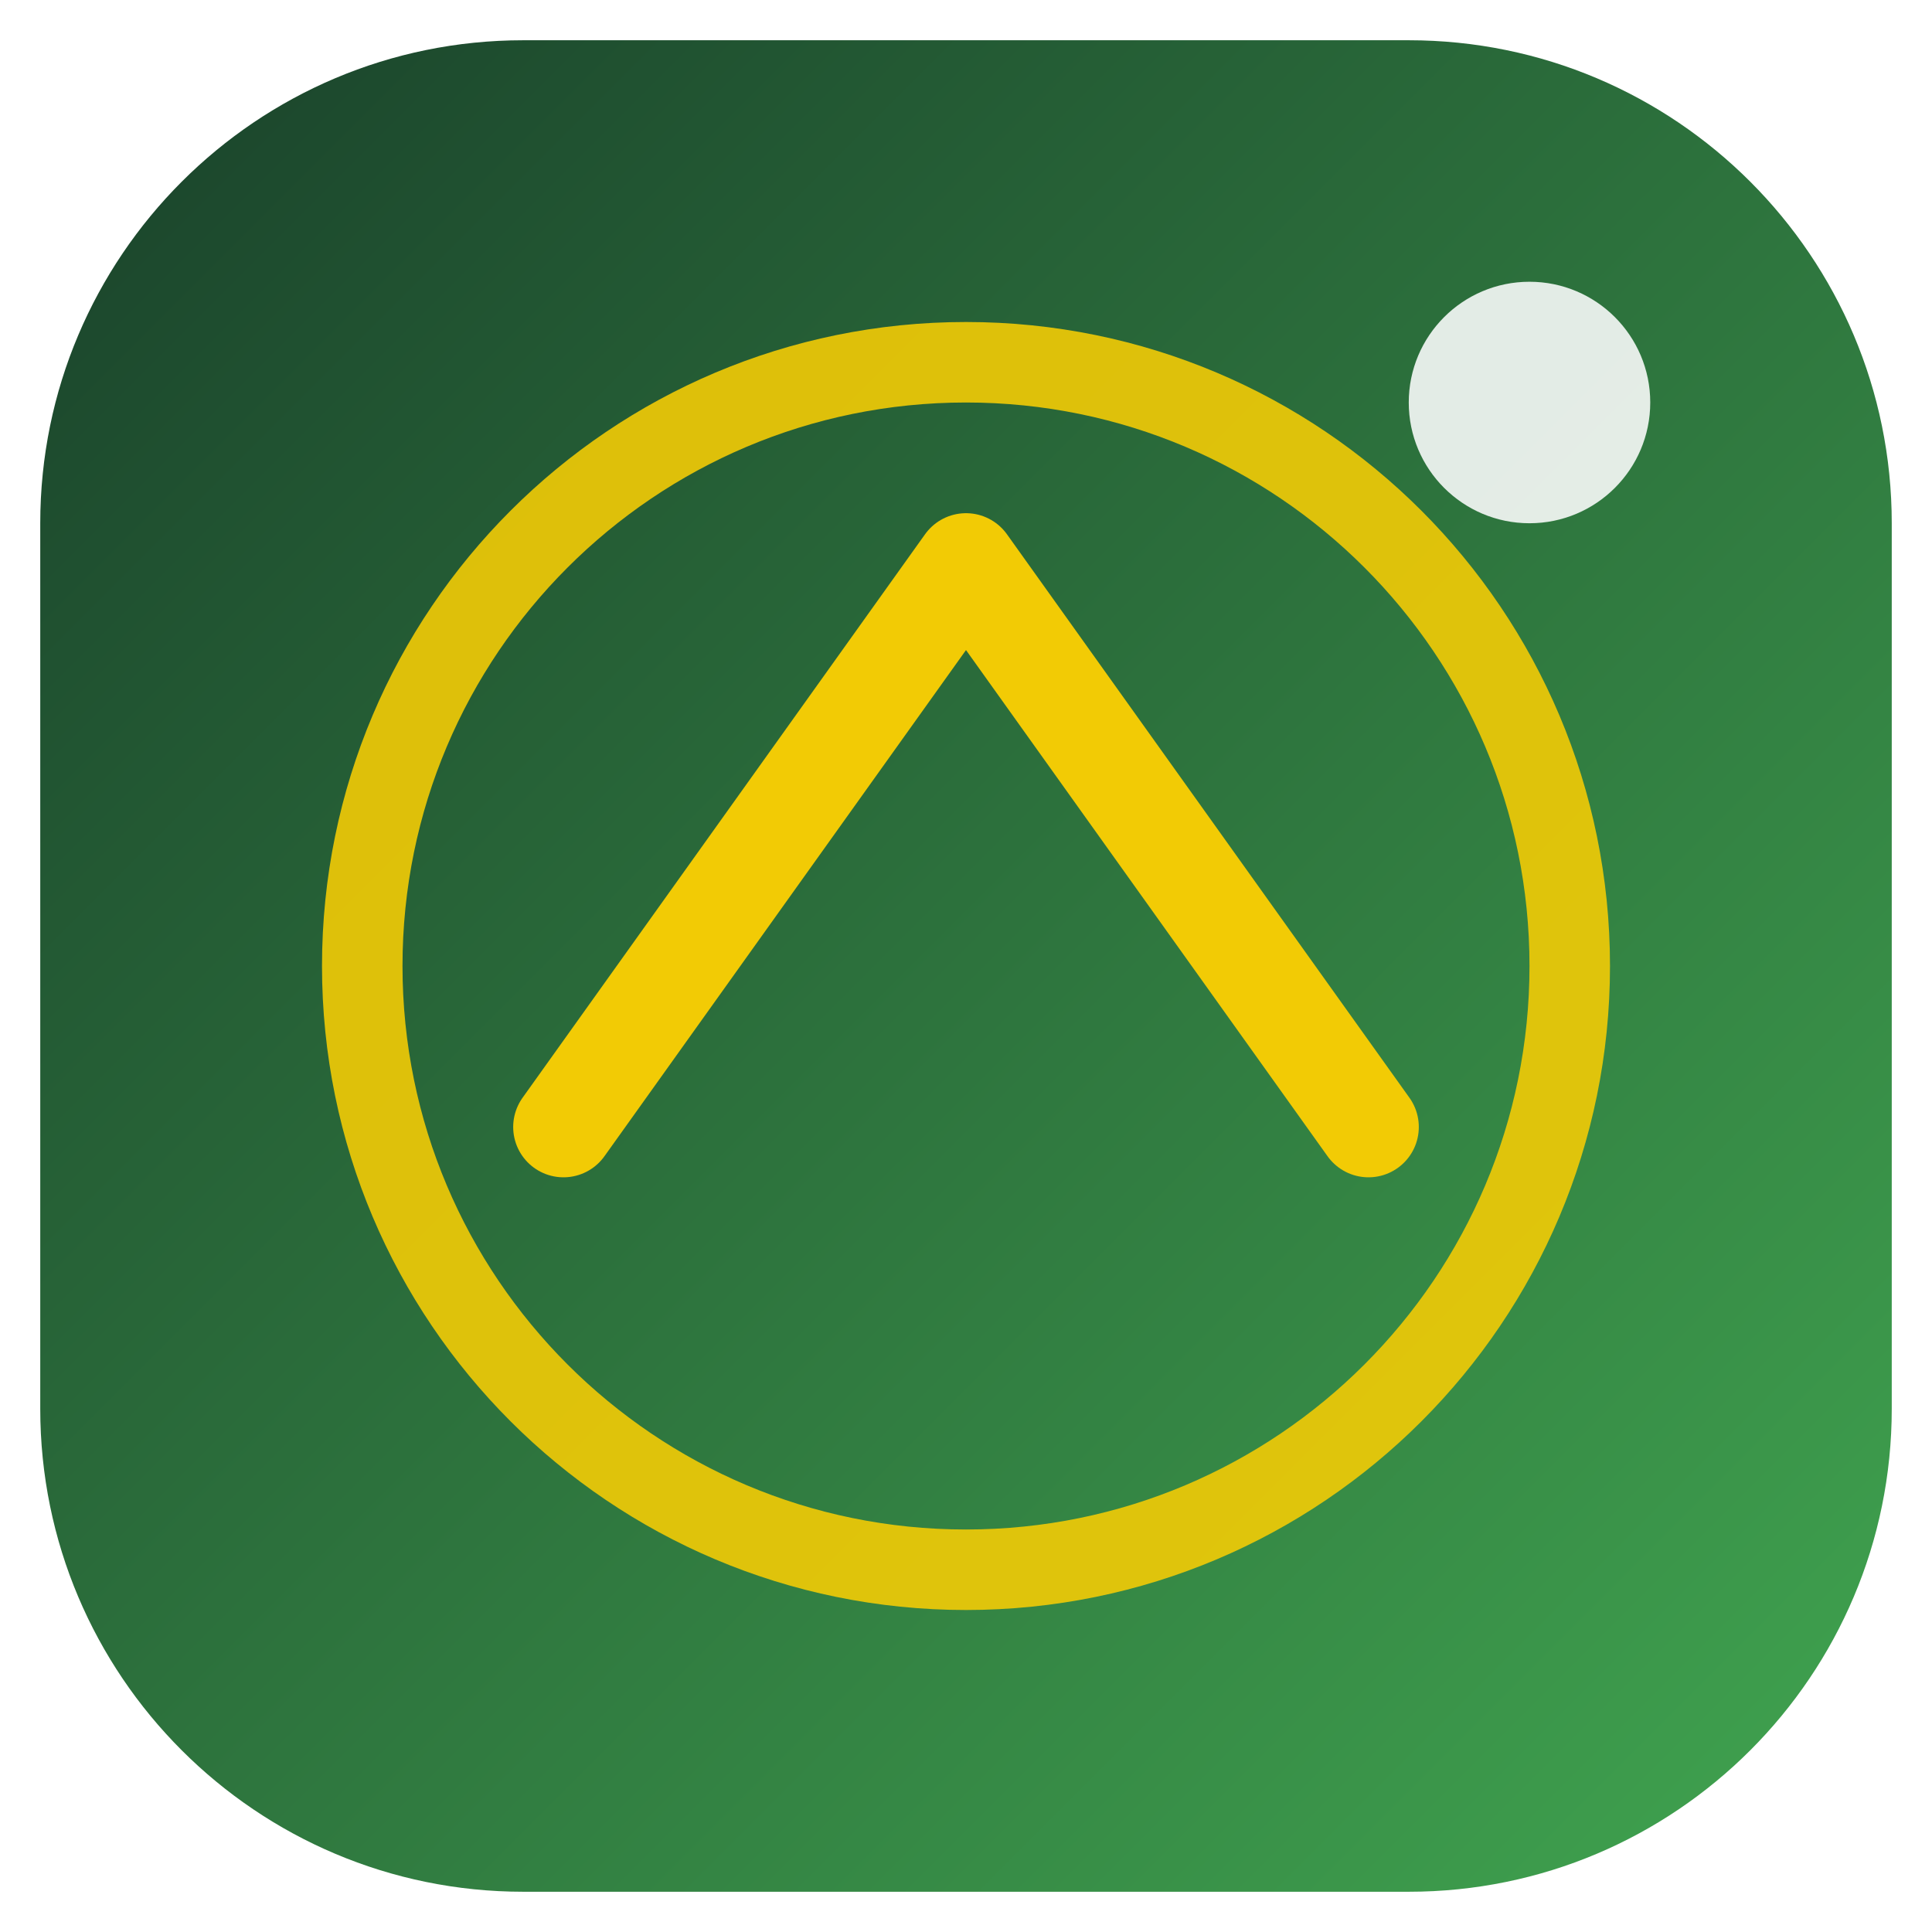
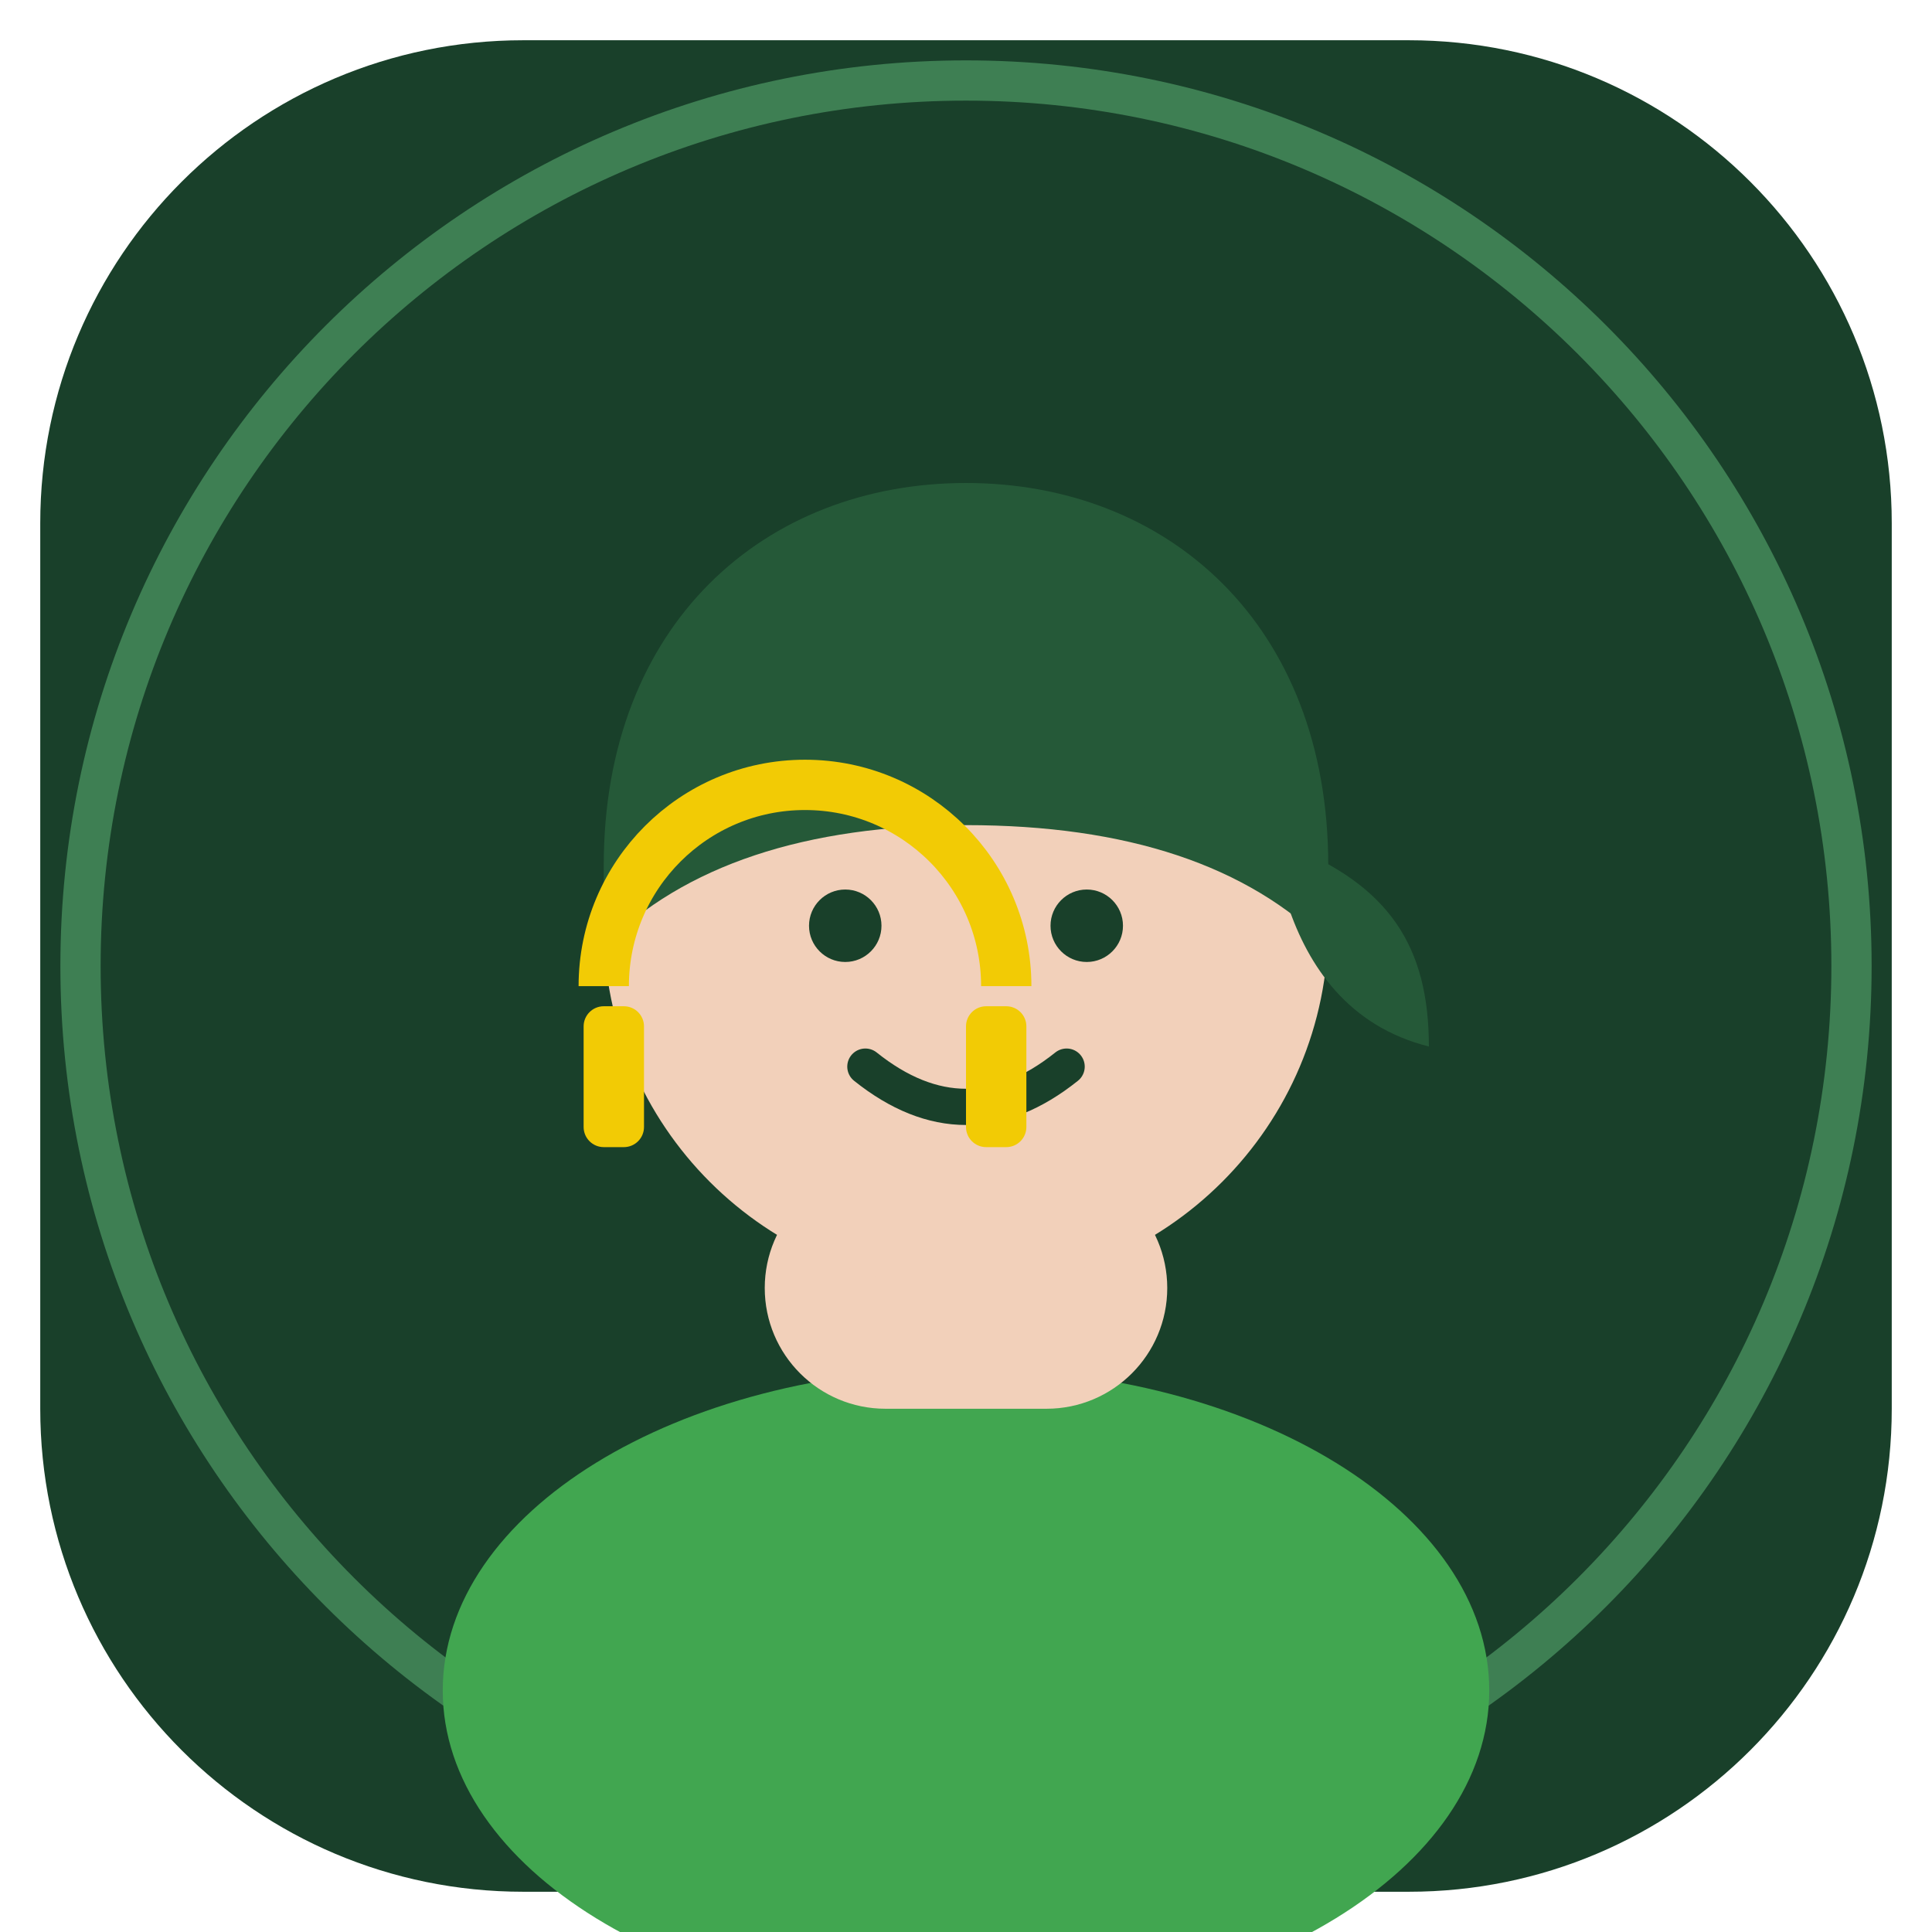
- <svg xmlns="http://www.w3.org/2000/svg" viewBox="0 0 96 96" role="img" aria-label="avatar_zara">
-   <defs>
-     <linearGradient id="g36" x1="0" y1="0" x2="1" y2="1">
-       <stop offset="0%" stop-color="#19402A" />
-       <stop offset="100%" stop-color="#41A650" />
-     </linearGradient>
-   </defs>
-   <rect x="2" y="2" width="92" height="92" rx="24" fill="url(#g36)" />
-   <circle cx="48" cy="48" r="30" fill="none" stroke="#F2CB05" stroke-width="4" opacity="0.9" />
-   <path d="M28 56 L48 28 L68 56" fill="none" stroke="#F2CB05" stroke-width="5" stroke-linecap="round" stroke-linejoin="round" />
-   <circle cx="76" cy="20" r="6" fill="#F7F9F8" opacity="0.9" />
+ <svg xmlns="http://www.w3.org/2000/svg" viewBox="0 0 96 96" role="img" aria-label="Zara CS">
+   <rect x="2" y="2" width="92" height="92" rx="24" fill="#19402A" />
+   <circle cx="48" cy="48" r="44" fill="none" stroke="#85F2A0" stroke-opacity="0.35" stroke-width="2" />
+   <ellipse cx="48" cy="84" rx="26" ry="16" fill="#41A650" />
+   <rect x="38" y="58" width="20" height="12" rx="6" fill="#F2D0BA" />
+   <circle cx="48" cy="46" r="18" fill="#F2D0BA" />
+   <path d="M30 43c0-12 8-19 18-19s18 7 18 19v4c-4-4-10-6-18-6s-14 2-18 6z" fill="#255938" />
+   <path d="M64 42c5 2 7 5 7 10c-4-1-6-4-7-7z" fill="#255938" />
+   <circle cx="42" cy="46" r="1.8" fill="#19402A" />
+   <circle cx="54" cy="46" r="1.8" fill="#19402A" />
+   <path d="M43 53q5 4 10 0" stroke="#19402A" stroke-width="1.8" fill="none" stroke-linecap="round" />
+   <path d="M38 40q4-3 8 0M50 40q4-3 8 0" stroke="#255938" stroke-width="1.5" fill="none" stroke-linecap="round" />
+   <path d="M30 49a10 10 0 0120 0" stroke="#F2CB05" stroke-width="2.5" fill="none" />
+   <rect x="29" y="50" width="3" height="7" rx="1" fill="#F2CB05" />
+   <rect x="48" y="50" width="3" height="7" rx="1" fill="#F2CB05" />
</svg>
